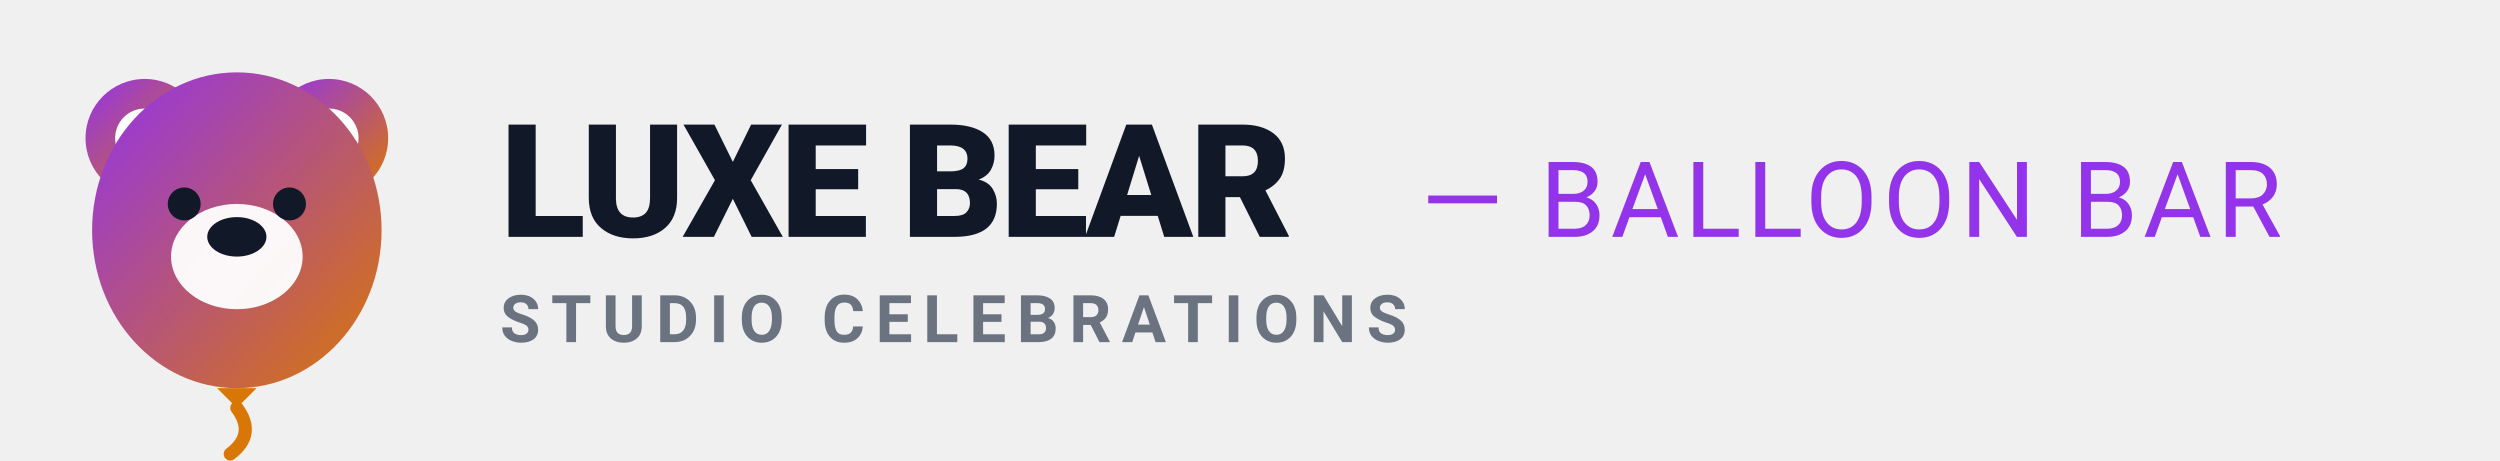
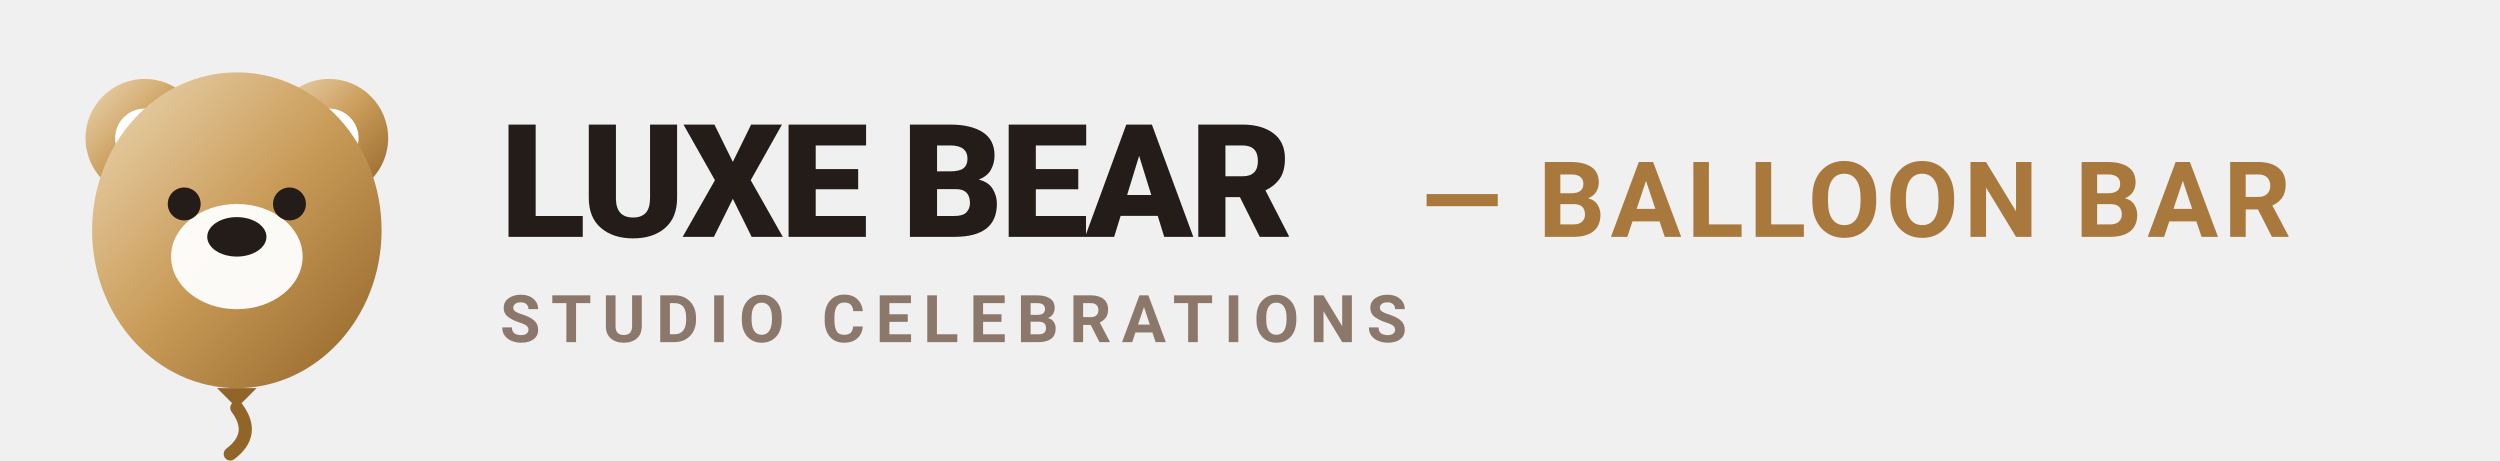
<svg xmlns="http://www.w3.org/2000/svg" viewBox="0 0 380 70" fill="none">
  <defs>
    <linearGradient id="logo-grad" x1="0%" y1="0%" x2="100%" y2="100%">
-       <stop offset="0%" stop-color="#9333ea" />
-       <stop offset="100%" stop-color="#d97706" />
+       <stop offset="0%" stop-color="#edd8b4" />
+       <stop offset="50%" stop-color="#c99b58" />
+       <stop offset="100%" stop-color="#916428" />
    </linearGradient>
  </defs>
  <g transform="translate(6, 5)">
    <circle cx="16" cy="16" r="9" fill="url(#logo-grad)" />
    <circle cx="16" cy="16" r="4.5" fill="#ffffff" />
    <circle cx="44" cy="16" r="9" fill="url(#logo-grad)" />
    <circle cx="44" cy="16" r="4.5" fill="#ffffff" />
    <ellipse cx="30" cy="30" rx="22" ry="24" fill="url(#logo-grad)" />
    <ellipse cx="30" cy="34" rx="10" ry="8" fill="#ffffff" fill-opacity="0.95" />
-     <ellipse cx="30" cy="31" rx="4.5" ry="3" fill="#111827" />
-     <circle cx="22" cy="26" r="2.5" fill="#111827" />
-     <circle cx="38" cy="26" r="2.5" fill="#111827" />
-     <polygon points="27,54 33,54 30,57" fill="#d97706" />
-     <path d="M30,57 Q33,61 29,64" stroke="#d97706" stroke-width="2" fill="none" stroke-linecap="round" />
+     <ellipse cx="30" cy="31" rx="4.5" ry="3" fill="#231c18" />
+     <circle cx="22" cy="26" r="2.5" fill="#231c18" />
+     <circle cx="38" cy="26" r="2.5" fill="#231c18" />
+     <polygon points="27,54 33,54 30,57" fill="#916428" />
+     <path d="M30,57 Q33,61 29,64" stroke="#916428" stroke-width="2" fill="none" stroke-linecap="round" />
  </g>
-   <text x="76" y="36" font-family="system-ui, -apple-system, BlinkMacSystemFont, 'Segoe UI', Roboto, sans-serif" font-size="24" font-weight="800" fill="#111827" letter-spacing="-0.02em">
+   <text x="76" y="36" font-family="system-ui, -apple-system, BlinkMacSystemFont, 'Segoe UI', Roboto, sans-serif" font-size="24" font-weight="800" fill="#231c18" letter-spacing="-0.02em">
    LUXE BEAR
  </text>
-   <text x="216" y="36" font-family="system-ui, -apple-system, BlinkMacSystemFont, 'Segoe UI', Roboto, sans-serif" font-size="16" font-weight="400" fill="#9333ea" letter-spacing="0.05em">
+   <text x="216" y="36" font-family="system-ui, -apple-system, BlinkMacSystemFont, 'Segoe UI', Roboto, sans-serif" font-size="16" font-weight="600" fill="#a8783d" letter-spacing="0.05em">
    — BALLOON BAR
  </text>
-   <text x="76" y="52" font-family="system-ui, -apple-system, BlinkMacSystemFont, 'Segoe UI', Roboto, sans-serif" font-size="10" font-weight="600" fill="#6b7280" letter-spacing="0.16em">
+   <text x="76" y="52" font-family="system-ui, -apple-system, BlinkMacSystemFont, 'Segoe UI', Roboto, sans-serif" font-size="10" font-weight="600" fill="#8c786a" letter-spacing="0.16em">
    STUDIO CELEBRATIONS
  </text>
</svg>
